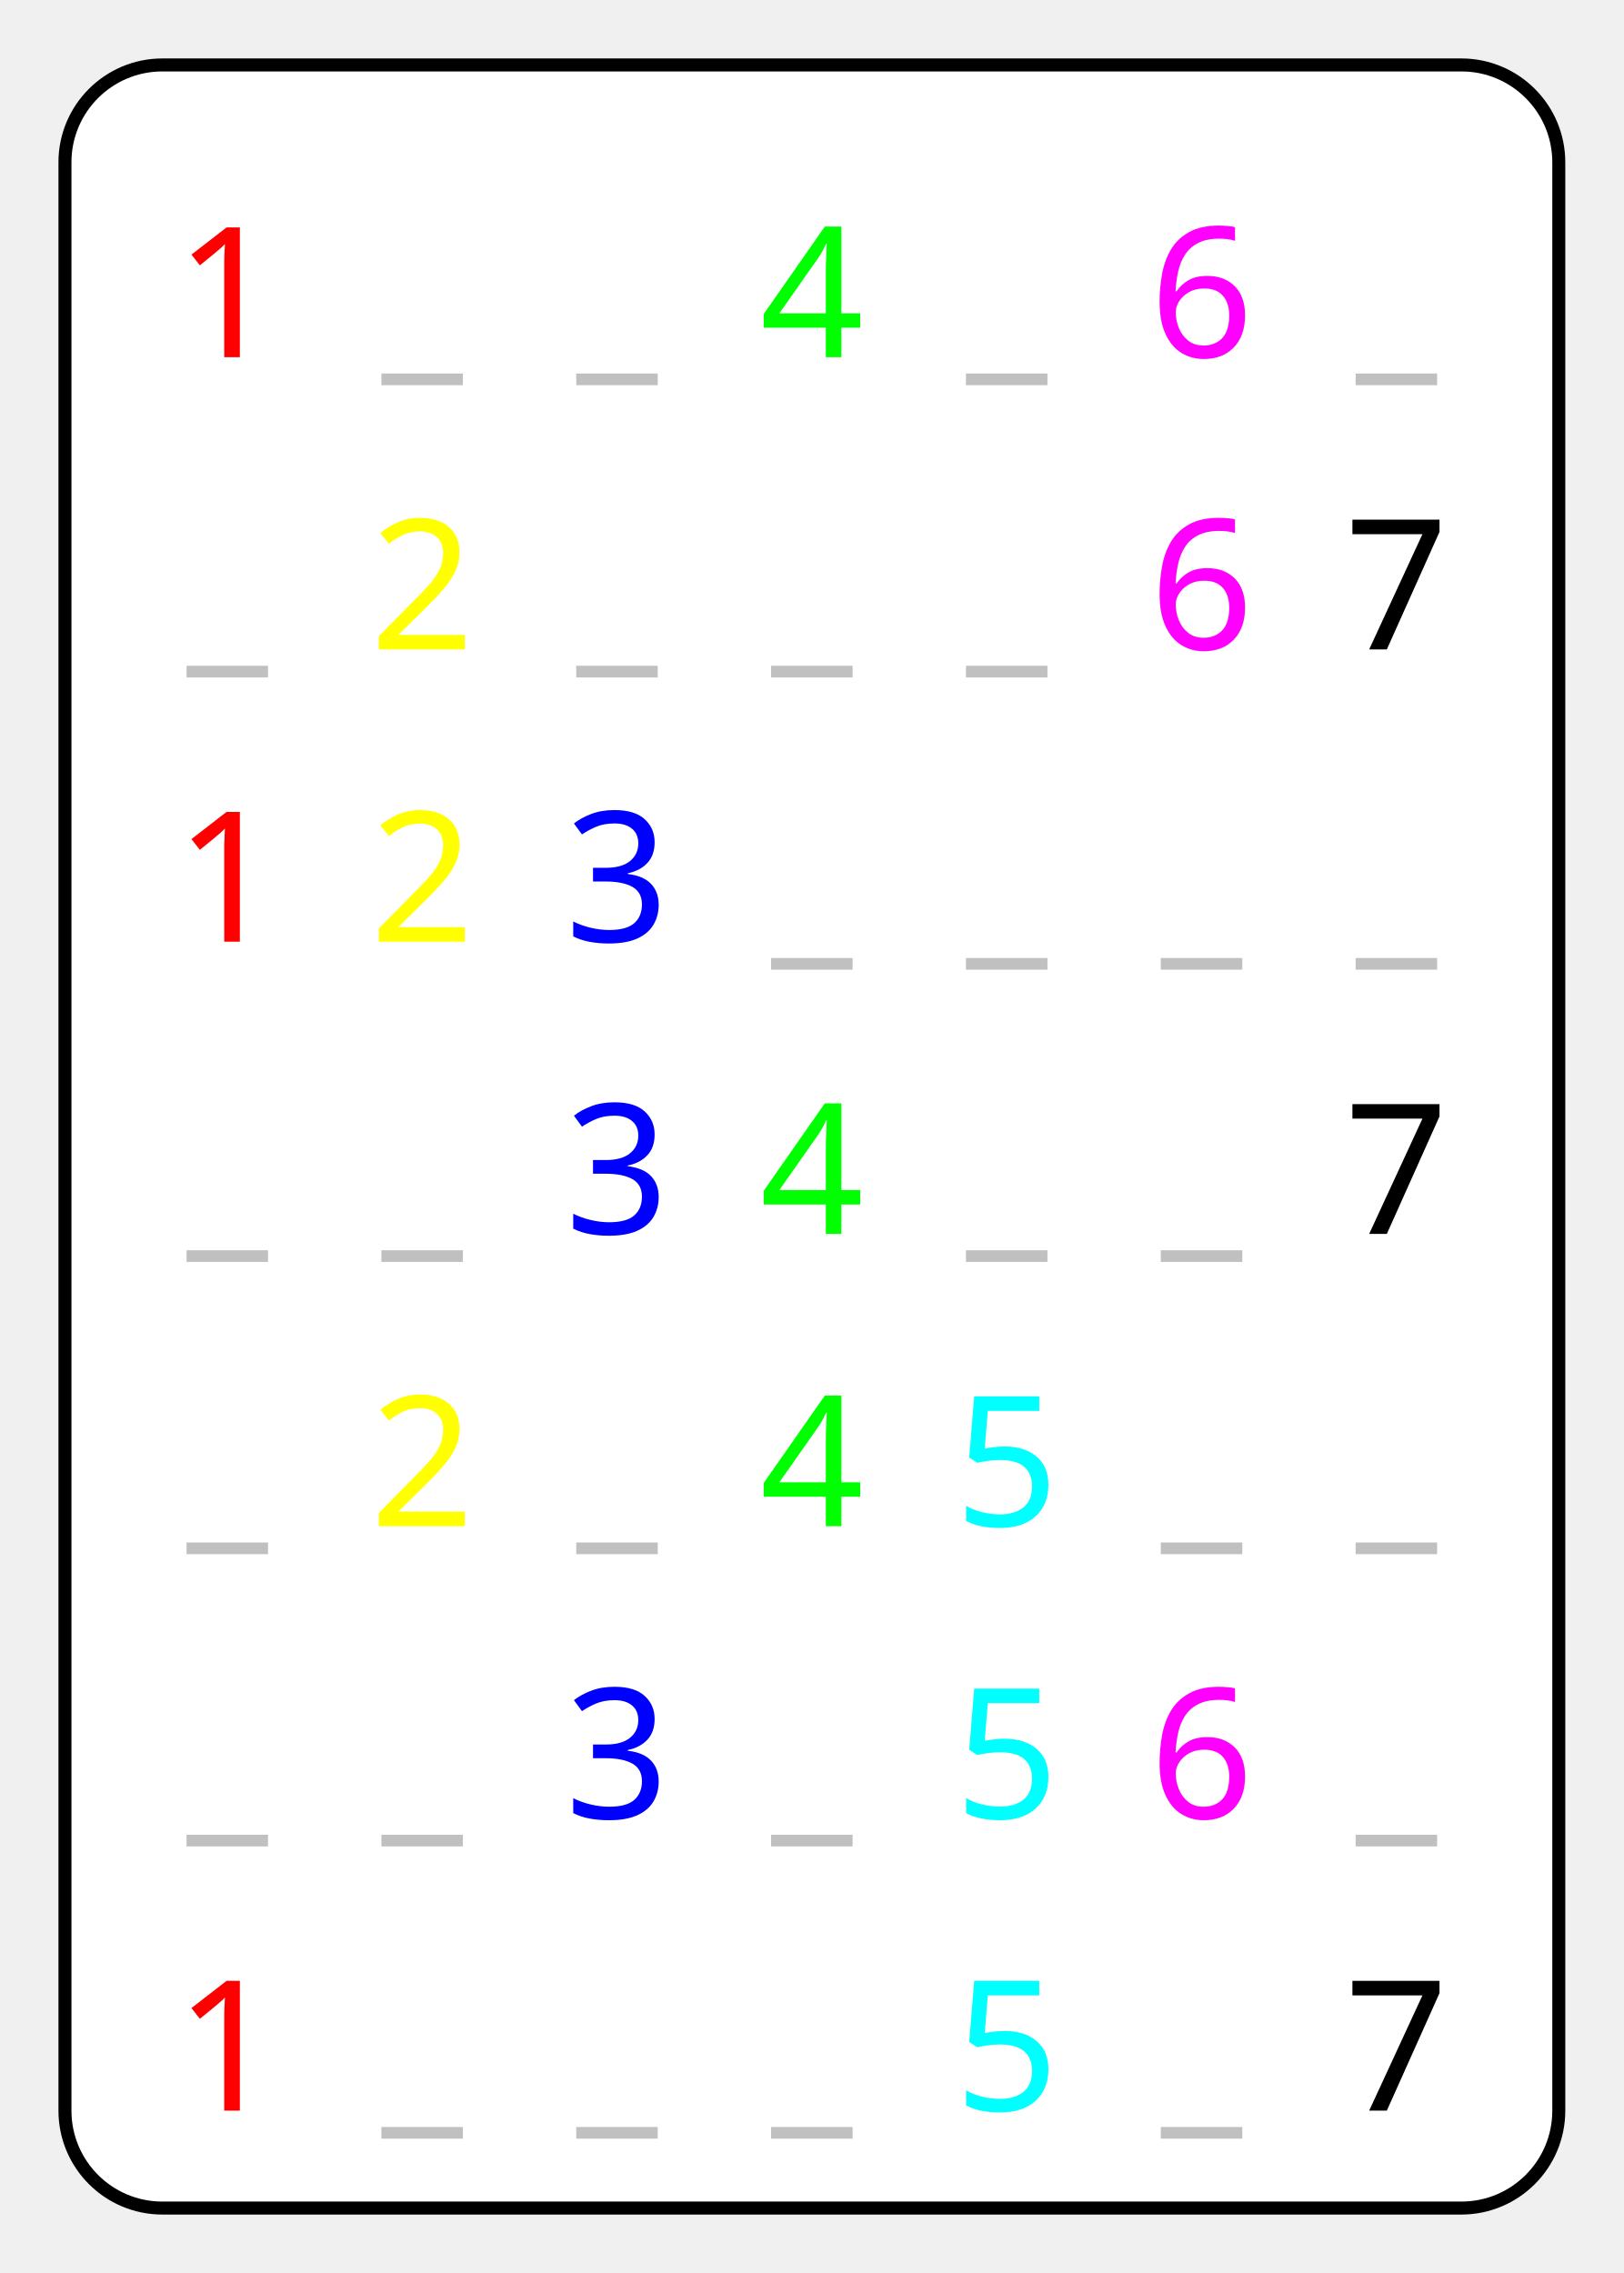
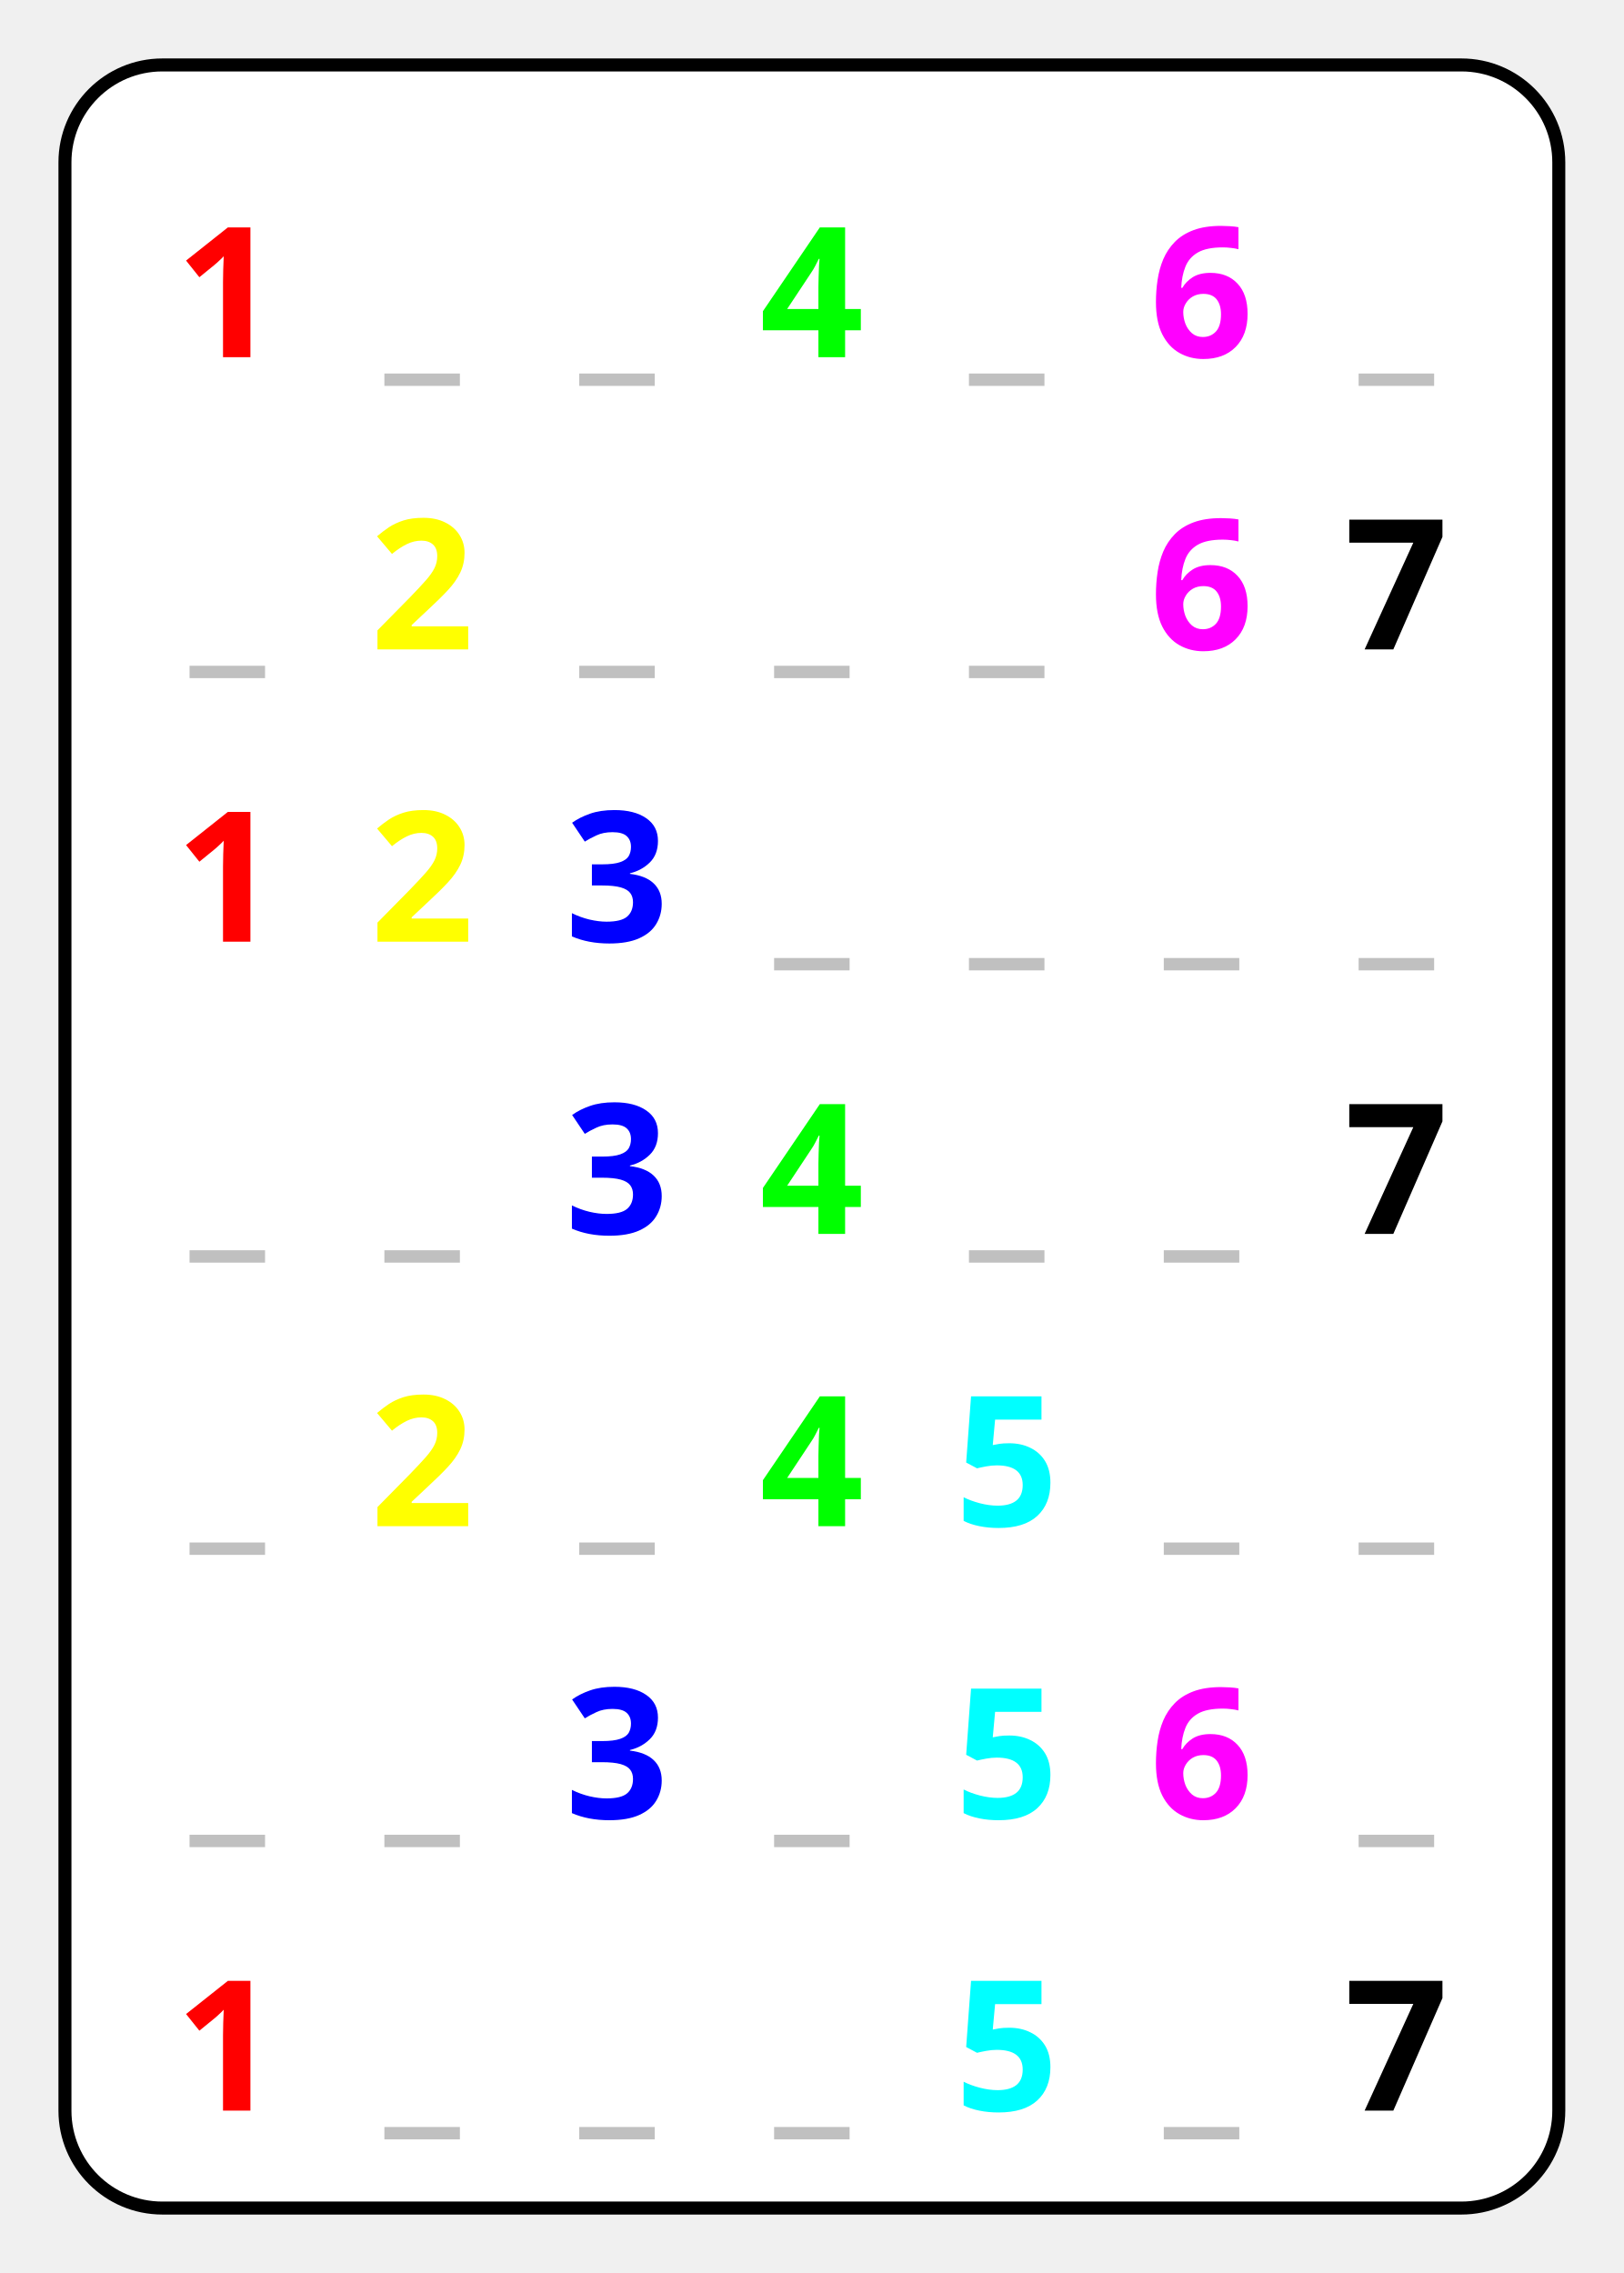
<svg xmlns="http://www.w3.org/2000/svg" width="250" height="350" viewBox="0 0 250 350">
  <rect x="10" y="10" width="230" height="330" rx="15" ry="15" fill="white" stroke="black" stroke-width="2" />
-   <text x="35" y="55" font-family="Fantasy" font-size="28" font-weight="normal" fill="rgb(255,0,0)" text-anchor="middle">1</text>
-   <text x="65" y="55" font-family="Fantasy" font-size="28" font-weight="normal" fill="rgb(192,192,192)" text-anchor="middle">_</text>
-   <text x="95" y="55" font-family="Fantasy" font-size="28" font-weight="normal" fill="rgb(192,192,192)" text-anchor="middle">_</text>
-   <text x="125" y="55" font-family="Fantasy" font-size="28" font-weight="normal" fill="rgb(0,255,0)" text-anchor="middle">4</text>
-   <text x="155" y="55" font-family="Fantasy" font-size="28" font-weight="normal" fill="rgb(192,192,192)" text-anchor="middle">_</text>
-   <text x="185" y="55" font-family="Fantasy" font-size="28" font-weight="normal" fill="rgb(255,0,255)" text-anchor="middle">6</text>
-   <text x="215" y="55" font-family="Fantasy" font-size="28" font-weight="normal" fill="rgb(192,192,192)" text-anchor="middle">_</text>
-   <text x="35" y="100" font-family="Fantasy" font-size="28" font-weight="normal" fill="rgb(192,192,192)" text-anchor="middle">_</text>
-   <text x="65" y="100" font-family="Fantasy" font-size="28" font-weight="normal" fill="rgb(255,255,0)" text-anchor="middle">2</text>
-   <text x="95" y="100" font-family="Fantasy" font-size="28" font-weight="normal" fill="rgb(192,192,192)" text-anchor="middle">_</text>
-   <text x="125" y="100" font-family="Fantasy" font-size="28" font-weight="normal" fill="rgb(192,192,192)" text-anchor="middle">_</text>
-   <text x="155" y="100" font-family="Fantasy" font-size="28" font-weight="normal" fill="rgb(192,192,192)" text-anchor="middle">_</text>
-   <text x="185" y="100" font-family="Fantasy" font-size="28" font-weight="normal" fill="rgb(255,0,255)" text-anchor="middle">6</text>
-   <text x="215" y="100" font-family="Fantasy" font-size="28" font-weight="normal" fill="rgb(0,0,0)" text-anchor="middle">7</text>
-   <text x="35" y="145" font-family="Fantasy" font-size="28" font-weight="normal" fill="rgb(255,0,0)" text-anchor="middle">1</text>
-   <text x="65" y="145" font-family="Fantasy" font-size="28" font-weight="normal" fill="rgb(255,255,0)" text-anchor="middle">2</text>
-   <text x="95" y="145" font-family="Fantasy" font-size="28" font-weight="normal" fill="rgb(0,0,255)" text-anchor="middle">3</text>
-   <text x="125" y="145" font-family="Fantasy" font-size="28" font-weight="normal" fill="rgb(192,192,192)" text-anchor="middle">_</text>
-   <text x="155" y="145" font-family="Fantasy" font-size="28" font-weight="normal" fill="rgb(192,192,192)" text-anchor="middle">_</text>
-   <text x="185" y="145" font-family="Fantasy" font-size="28" font-weight="normal" fill="rgb(192,192,192)" text-anchor="middle">_</text>
-   <text x="215" y="145" font-family="Fantasy" font-size="28" font-weight="normal" fill="rgb(192,192,192)" text-anchor="middle">_</text>
-   <text x="35" y="190" font-family="Fantasy" font-size="28" font-weight="normal" fill="rgb(192,192,192)" text-anchor="middle">_</text>
-   <text x="65" y="190" font-family="Fantasy" font-size="28" font-weight="normal" fill="rgb(192,192,192)" text-anchor="middle">_</text>
-   <text x="95" y="190" font-family="Fantasy" font-size="28" font-weight="normal" fill="rgb(0,0,255)" text-anchor="middle">3</text>
-   <text x="125" y="190" font-family="Fantasy" font-size="28" font-weight="normal" fill="rgb(0,255,0)" text-anchor="middle">4</text>
-   <text x="155" y="190" font-family="Fantasy" font-size="28" font-weight="normal" fill="rgb(192,192,192)" text-anchor="middle">_</text>
-   <text x="185" y="190" font-family="Fantasy" font-size="28" font-weight="normal" fill="rgb(192,192,192)" text-anchor="middle">_</text>
-   <text x="215" y="190" font-family="Fantasy" font-size="28" font-weight="normal" fill="rgb(0,0,0)" text-anchor="middle">7</text>
-   <text x="35" y="235" font-family="Fantasy" font-size="28" font-weight="normal" fill="rgb(192,192,192)" text-anchor="middle">_</text>
-   <text x="65" y="235" font-family="Fantasy" font-size="28" font-weight="normal" fill="rgb(255,255,0)" text-anchor="middle">2</text>
-   <text x="95" y="235" font-family="Fantasy" font-size="28" font-weight="normal" fill="rgb(192,192,192)" text-anchor="middle">_</text>
-   <text x="125" y="235" font-family="Fantasy" font-size="28" font-weight="normal" fill="rgb(0,255,0)" text-anchor="middle">4</text>
-   <text x="155" y="235" font-family="Fantasy" font-size="28" font-weight="normal" fill="rgb(0,255,255)" text-anchor="middle">5</text>
-   <text x="185" y="235" font-family="Fantasy" font-size="28" font-weight="normal" fill="rgb(192,192,192)" text-anchor="middle">_</text>
-   <text x="215" y="235" font-family="Fantasy" font-size="28" font-weight="normal" fill="rgb(192,192,192)" text-anchor="middle">_</text>
-   <text x="35" y="280" font-family="Fantasy" font-size="28" font-weight="normal" fill="rgb(192,192,192)" text-anchor="middle">_</text>
-   <text x="65" y="280" font-family="Fantasy" font-size="28" font-weight="normal" fill="rgb(192,192,192)" text-anchor="middle">_</text>
-   <text x="95" y="280" font-family="Fantasy" font-size="28" font-weight="normal" fill="rgb(0,0,255)" text-anchor="middle">3</text>
-   <text x="125" y="280" font-family="Fantasy" font-size="28" font-weight="normal" fill="rgb(192,192,192)" text-anchor="middle">_</text>
-   <text x="155" y="280" font-family="Fantasy" font-size="28" font-weight="normal" fill="rgb(0,255,255)" text-anchor="middle">5</text>
-   <text x="185" y="280" font-family="Fantasy" font-size="28" font-weight="normal" fill="rgb(255,0,255)" text-anchor="middle">6</text>
-   <text x="215" y="280" font-family="Fantasy" font-size="28" font-weight="normal" fill="rgb(192,192,192)" text-anchor="middle">_</text>
-   <text x="35" y="325" font-family="Fantasy" font-size="28" font-weight="normal" fill="rgb(255,0,0)" text-anchor="middle">1</text>
-   <text x="65" y="325" font-family="Fantasy" font-size="28" font-weight="normal" fill="rgb(192,192,192)" text-anchor="middle">_</text>
-   <text x="95" y="325" font-family="Fantasy" font-size="28" font-weight="normal" fill="rgb(192,192,192)" text-anchor="middle">_</text>
-   <text x="125" y="325" font-family="Fantasy" font-size="28" font-weight="normal" fill="rgb(192,192,192)" text-anchor="middle">_</text>
-   <text x="155" y="325" font-family="Fantasy" font-size="28" font-weight="normal" fill="rgb(0,255,255)" text-anchor="middle">5</text>
-   <text x="185" y="325" font-family="Fantasy" font-size="28" font-weight="normal" fill="rgb(192,192,192)" text-anchor="middle">_</text>
-   <text x="215" y="325" font-family="Fantasy" font-size="28" font-weight="normal" fill="rgb(0,0,0)" text-anchor="middle">7</text>
+   <text x="35" y="55" font-family="Fantasy" font-size="28" font-weight="bold" fill="rgb(255,0,0)" text-anchor="middle">1</text>
+   <text x="65" y="55" font-family="Fantasy" font-size="28" font-weight="bold" fill="rgb(192,192,192)" text-anchor="middle">_</text>
+   <text x="95" y="55" font-family="Fantasy" font-size="28" font-weight="bold" fill="rgb(192,192,192)" text-anchor="middle">_</text>
+   <text x="125" y="55" font-family="Fantasy" font-size="28" font-weight="bold" fill="rgb(0,255,0)" text-anchor="middle">4</text>
+   <text x="155" y="55" font-family="Fantasy" font-size="28" font-weight="bold" fill="rgb(192,192,192)" text-anchor="middle">_</text>
+   <text x="185" y="55" font-family="Fantasy" font-size="28" font-weight="bold" fill="rgb(255,0,255)" text-anchor="middle">6</text>
+   <text x="215" y="55" font-family="Fantasy" font-size="28" font-weight="bold" fill="rgb(192,192,192)" text-anchor="middle">_</text>
+   <text x="35" y="100" font-family="Fantasy" font-size="28" font-weight="bold" fill="rgb(192,192,192)" text-anchor="middle">_</text>
+   <text x="65" y="100" font-family="Fantasy" font-size="28" font-weight="bold" fill="rgb(255,255,0)" text-anchor="middle">2</text>
+   <text x="95" y="100" font-family="Fantasy" font-size="28" font-weight="bold" fill="rgb(192,192,192)" text-anchor="middle">_</text>
+   <text x="125" y="100" font-family="Fantasy" font-size="28" font-weight="bold" fill="rgb(192,192,192)" text-anchor="middle">_</text>
+   <text x="155" y="100" font-family="Fantasy" font-size="28" font-weight="bold" fill="rgb(192,192,192)" text-anchor="middle">_</text>
+   <text x="185" y="100" font-family="Fantasy" font-size="28" font-weight="bold" fill="rgb(255,0,255)" text-anchor="middle">6</text>
+   <text x="215" y="100" font-family="Fantasy" font-size="28" font-weight="bold" fill="rgb(0,0,0)" text-anchor="middle">7</text>
+   <text x="35" y="145" font-family="Fantasy" font-size="28" font-weight="bold" fill="rgb(255,0,0)" text-anchor="middle">1</text>
+   <text x="65" y="145" font-family="Fantasy" font-size="28" font-weight="bold" fill="rgb(255,255,0)" text-anchor="middle">2</text>
+   <text x="95" y="145" font-family="Fantasy" font-size="28" font-weight="bold" fill="rgb(0,0,255)" text-anchor="middle">3</text>
+   <text x="125" y="145" font-family="Fantasy" font-size="28" font-weight="bold" fill="rgb(192,192,192)" text-anchor="middle">_</text>
+   <text x="155" y="145" font-family="Fantasy" font-size="28" font-weight="bold" fill="rgb(192,192,192)" text-anchor="middle">_</text>
+   <text x="185" y="145" font-family="Fantasy" font-size="28" font-weight="bold" fill="rgb(192,192,192)" text-anchor="middle">_</text>
+   <text x="215" y="145" font-family="Fantasy" font-size="28" font-weight="bold" fill="rgb(192,192,192)" text-anchor="middle">_</text>
+   <text x="35" y="190" font-family="Fantasy" font-size="28" font-weight="bold" fill="rgb(192,192,192)" text-anchor="middle">_</text>
+   <text x="65" y="190" font-family="Fantasy" font-size="28" font-weight="bold" fill="rgb(192,192,192)" text-anchor="middle">_</text>
+   <text x="95" y="190" font-family="Fantasy" font-size="28" font-weight="bold" fill="rgb(0,0,255)" text-anchor="middle">3</text>
+   <text x="125" y="190" font-family="Fantasy" font-size="28" font-weight="bold" fill="rgb(0,255,0)" text-anchor="middle">4</text>
+   <text x="155" y="190" font-family="Fantasy" font-size="28" font-weight="bold" fill="rgb(192,192,192)" text-anchor="middle">_</text>
+   <text x="185" y="190" font-family="Fantasy" font-size="28" font-weight="bold" fill="rgb(192,192,192)" text-anchor="middle">_</text>
+   <text x="215" y="190" font-family="Fantasy" font-size="28" font-weight="bold" fill="rgb(0,0,0)" text-anchor="middle">7</text>
+   <text x="35" y="235" font-family="Fantasy" font-size="28" font-weight="bold" fill="rgb(192,192,192)" text-anchor="middle">_</text>
+   <text x="65" y="235" font-family="Fantasy" font-size="28" font-weight="bold" fill="rgb(255,255,0)" text-anchor="middle">2</text>
+   <text x="95" y="235" font-family="Fantasy" font-size="28" font-weight="bold" fill="rgb(192,192,192)" text-anchor="middle">_</text>
+   <text x="125" y="235" font-family="Fantasy" font-size="28" font-weight="bold" fill="rgb(0,255,0)" text-anchor="middle">4</text>
+   <text x="155" y="235" font-family="Fantasy" font-size="28" font-weight="bold" fill="rgb(0,255,255)" text-anchor="middle">5</text>
+   <text x="185" y="235" font-family="Fantasy" font-size="28" font-weight="bold" fill="rgb(192,192,192)" text-anchor="middle">_</text>
+   <text x="215" y="235" font-family="Fantasy" font-size="28" font-weight="bold" fill="rgb(192,192,192)" text-anchor="middle">_</text>
+   <text x="35" y="280" font-family="Fantasy" font-size="28" font-weight="bold" fill="rgb(192,192,192)" text-anchor="middle">_</text>
+   <text x="65" y="280" font-family="Fantasy" font-size="28" font-weight="bold" fill="rgb(192,192,192)" text-anchor="middle">_</text>
+   <text x="95" y="280" font-family="Fantasy" font-size="28" font-weight="bold" fill="rgb(0,0,255)" text-anchor="middle">3</text>
+   <text x="125" y="280" font-family="Fantasy" font-size="28" font-weight="bold" fill="rgb(192,192,192)" text-anchor="middle">_</text>
+   <text x="155" y="280" font-family="Fantasy" font-size="28" font-weight="bold" fill="rgb(0,255,255)" text-anchor="middle">5</text>
+   <text x="185" y="280" font-family="Fantasy" font-size="28" font-weight="bold" fill="rgb(255,0,255)" text-anchor="middle">6</text>
+   <text x="215" y="280" font-family="Fantasy" font-size="28" font-weight="bold" fill="rgb(192,192,192)" text-anchor="middle">_</text>
+   <text x="35" y="325" font-family="Fantasy" font-size="28" font-weight="bold" fill="rgb(255,0,0)" text-anchor="middle">1</text>
+   <text x="65" y="325" font-family="Fantasy" font-size="28" font-weight="bold" fill="rgb(192,192,192)" text-anchor="middle">_</text>
+   <text x="95" y="325" font-family="Fantasy" font-size="28" font-weight="bold" fill="rgb(192,192,192)" text-anchor="middle">_</text>
+   <text x="125" y="325" font-family="Fantasy" font-size="28" font-weight="bold" fill="rgb(192,192,192)" text-anchor="middle">_</text>
+   <text x="155" y="325" font-family="Fantasy" font-size="28" font-weight="bold" fill="rgb(0,255,255)" text-anchor="middle">5</text>
+   <text x="185" y="325" font-family="Fantasy" font-size="28" font-weight="bold" fill="rgb(192,192,192)" text-anchor="middle">_</text>
+   <text x="215" y="325" font-family="Fantasy" font-size="28" font-weight="bold" fill="rgb(0,0,0)" text-anchor="middle">7</text>
</svg>
